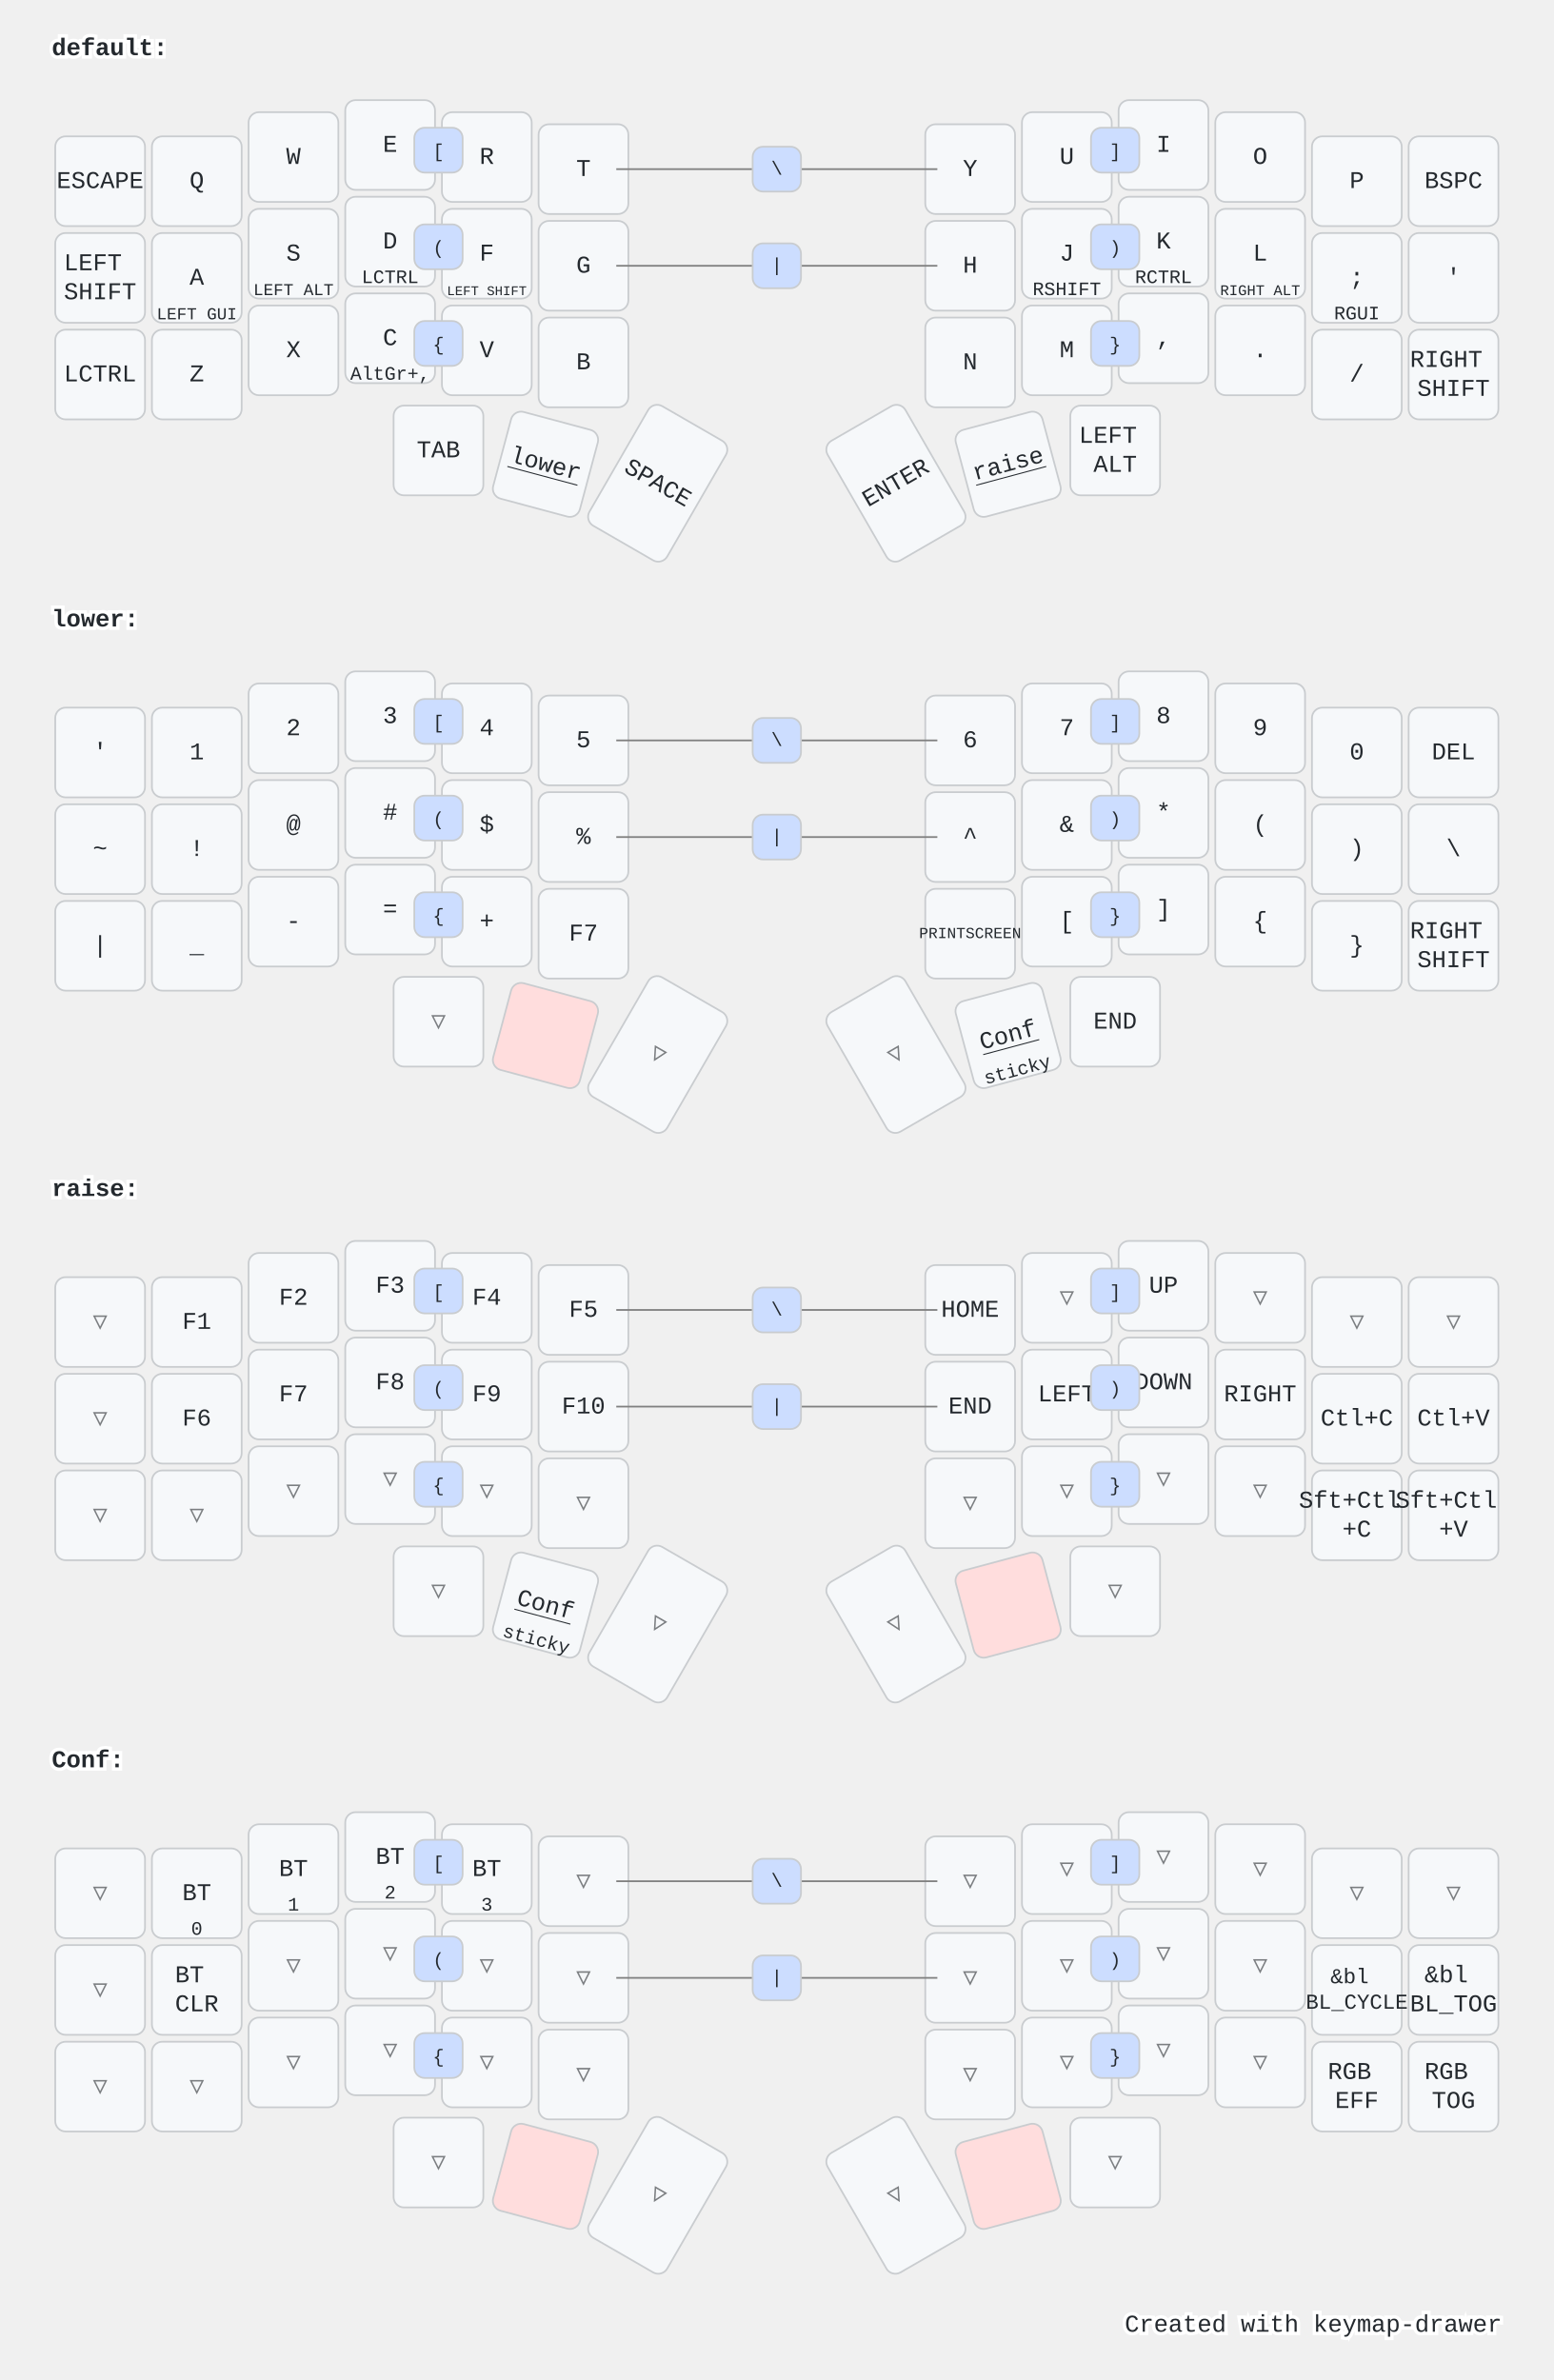
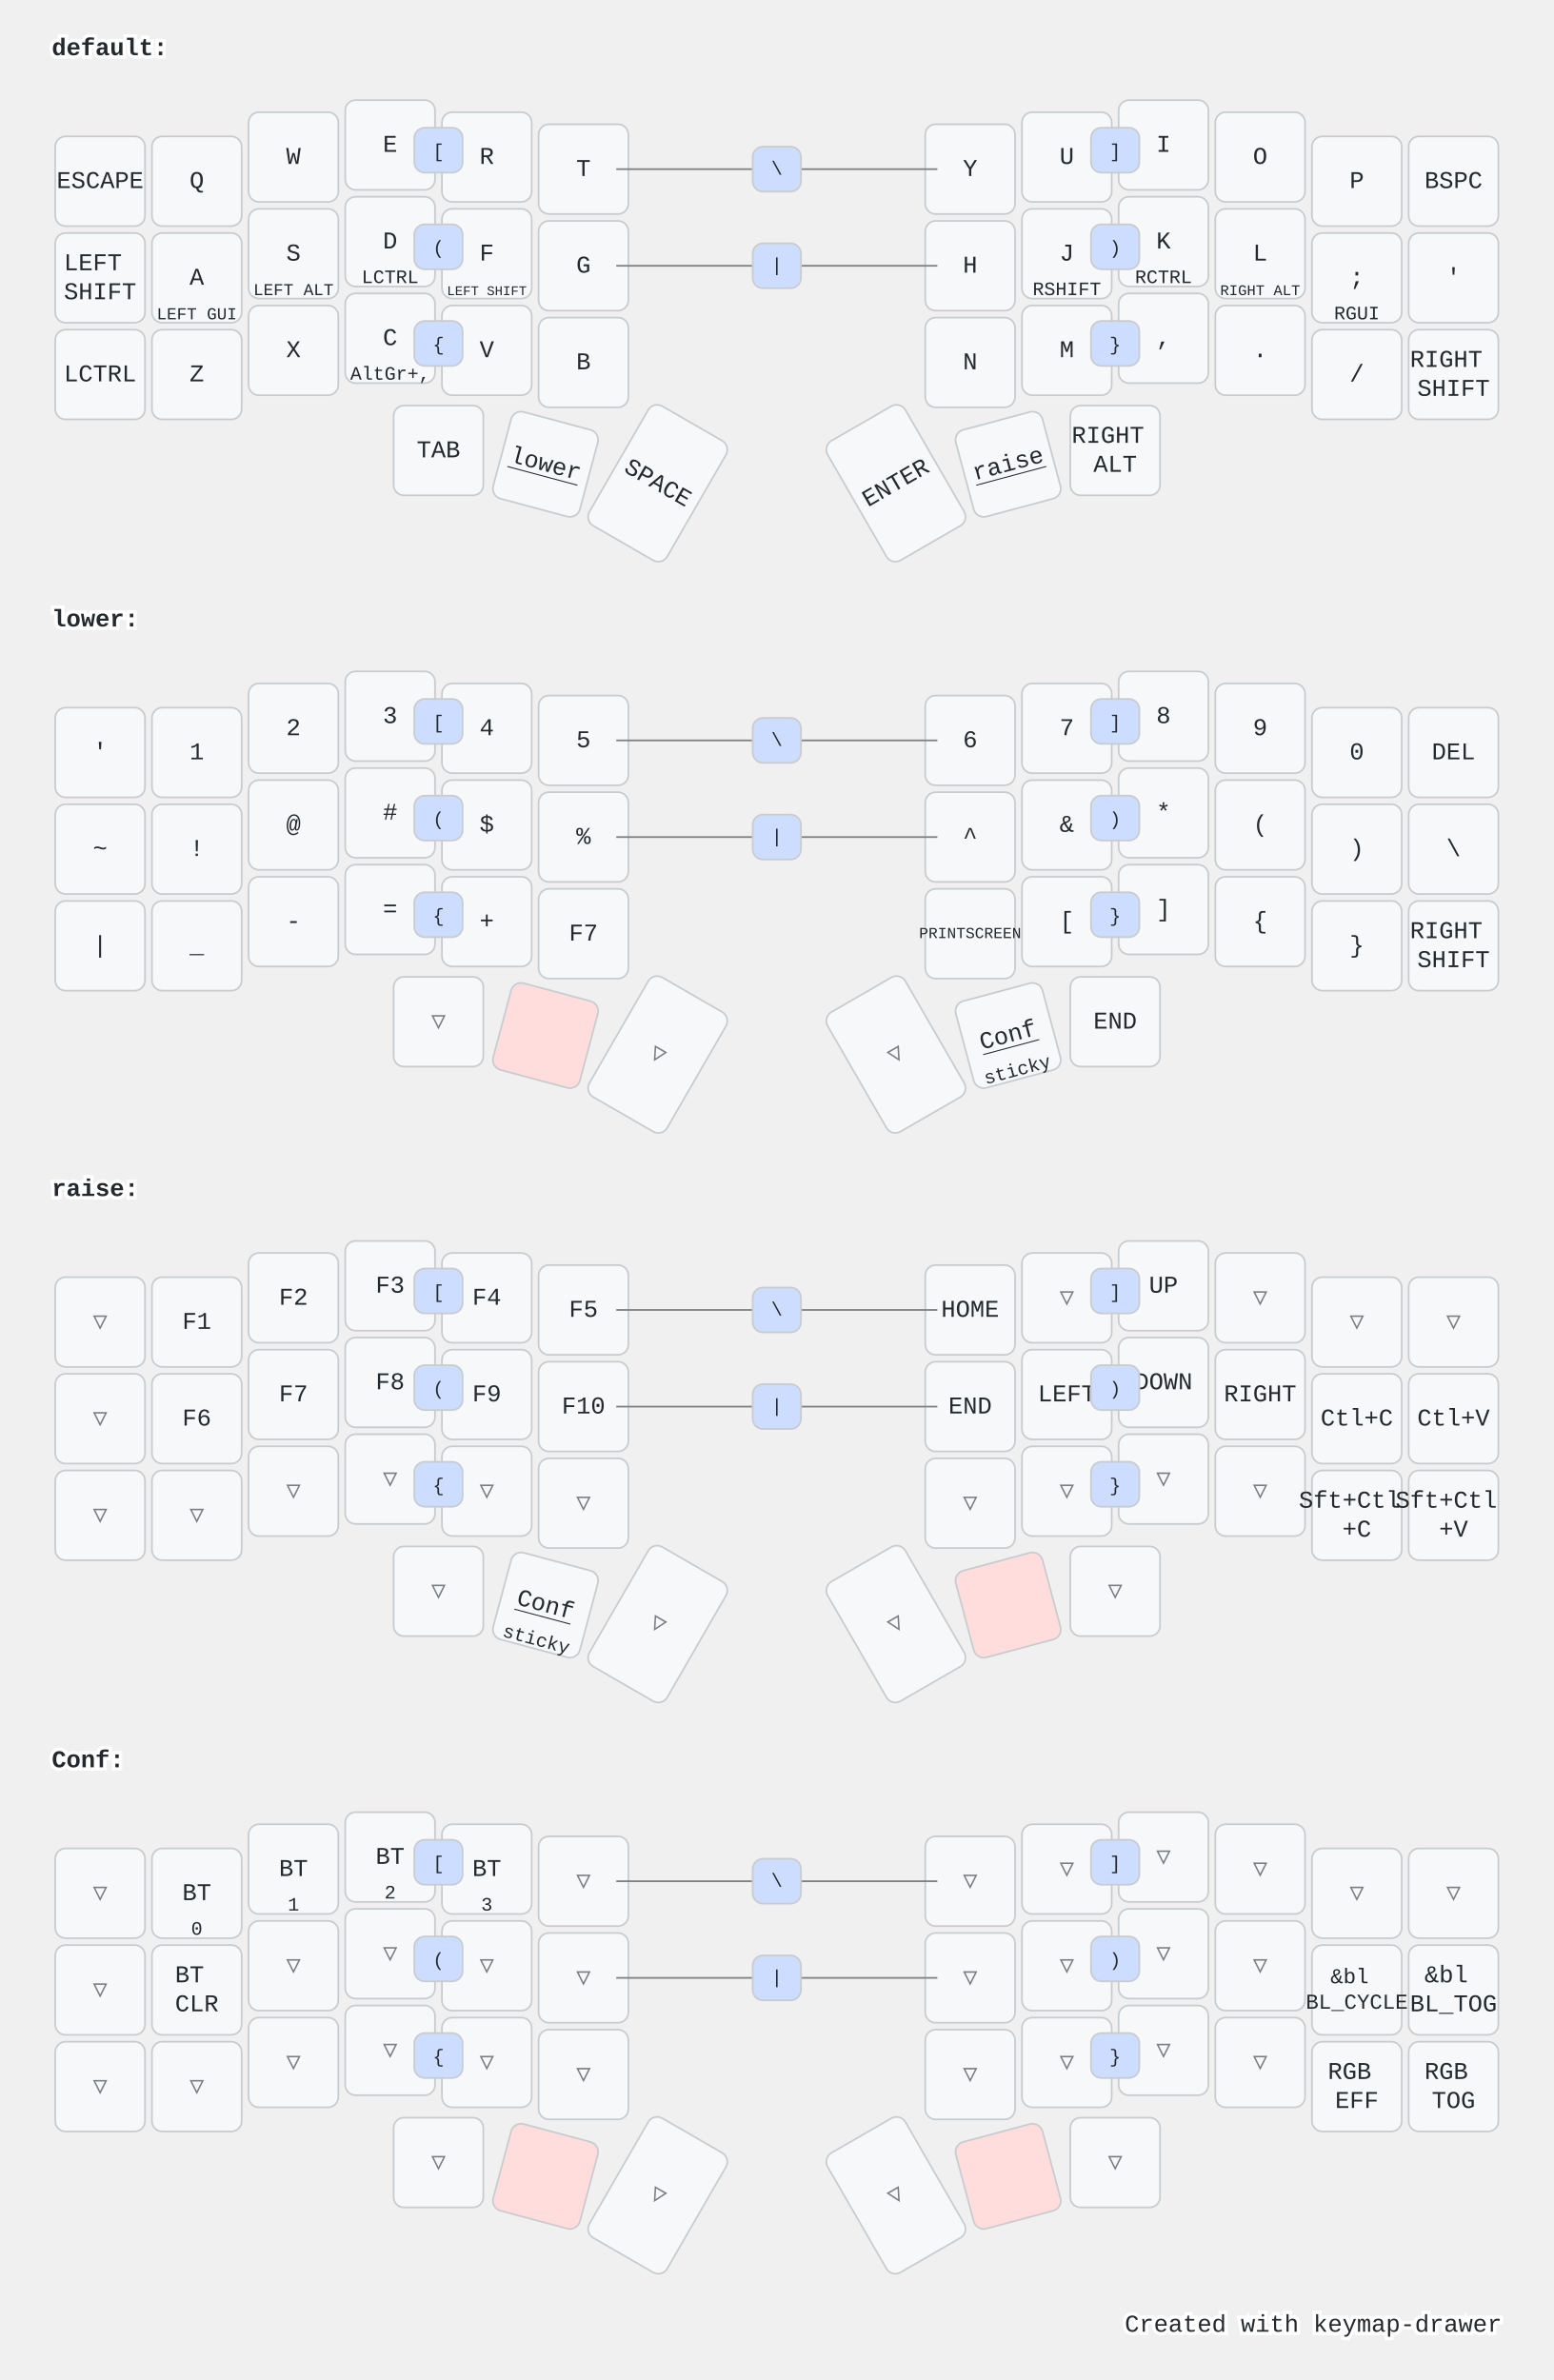
<svg xmlns="http://www.w3.org/2000/svg" width="900" height="1379" viewBox="0 0 900 1379" class="keymap">
  <style>/* inherit to force styles through use tags */
svg path {
    fill: inherit;
}

/* font and background color specifications */
svg.keymap {
    font-family: SFMono-Regular,Consolas,Liberation Mono,Menlo,monospace;
    font-size: 14px;
    font-kerning: normal;
    text-rendering: optimizeLegibility;
    fill: #24292e;
}

/* default key styling */
rect.key {
    fill: #f6f8fa;
}

rect.key, rect.combo {
    stroke: #c9cccf;
    stroke-width: 1;
}

/* default key side styling, only used is draw_key_sides is set */
rect.side {
    filter: brightness(90%);
}

/* color accent for combo boxes */
rect.combo, rect.combo-separate {
    fill: #cdf;
}

/* color accent for held keys */
rect.held, rect.combo.held {
    fill: #fdd;
}

/* color accent for ghost (optional) keys */
rect.ghost, rect.combo.ghost {
    stroke-dasharray: 4, 4;
    stroke-width: 2;
}

text {
    text-anchor: middle;
    dominant-baseline: middle;
}

/* styling for layer labels */
text.label {
    font-weight: bold;
    text-anchor: start;
    stroke: white;
    stroke-width: 4;
    paint-order: stroke;
}

/* styling for optional footer */
text.footer {
    text-anchor: end;
    dominant-baseline: auto;
    stroke: white;
    stroke-width: 4;
    paint-order: stroke;
}

/* styling for combo tap, and key non-tap label text */
text.combo, text.hold, text.shifted, text.left, text.right {
    font-size: 11px;
}

text.hold {
    text-anchor: middle;
    dominant-baseline: auto;
}

text.shifted {
    text-anchor: middle;
    dominant-baseline: hanging;
}

text.left {
    text-anchor: start;
}

text.right {
    text-anchor: end;
}

text.layer-activator {
    text-decoration: underline;
}

/* styling for hold/shifted label text in combo box */
text.combo.hold, text.combo.shifted, text.combo.left, text.combo.right {
    font-size: 8px;
}

/* lighter symbol for transparent keys */
text.trans {
    fill: #7b7e81;
}

/* styling for combo dendrons */
path.combo {
    stroke-width: 1;
    stroke: gray;
    fill: none;
}

/* Start Tabler Icons Cleanup */
/* cannot use height/width with glyphs */
.icon-tabler &gt; path {
    fill: inherit;
    stroke: inherit;
    stroke-width: 2;
}
/* hide tabler's default box */
.icon-tabler &gt; path[stroke="none"][fill="none"] {
    visibility: hidden;
}
/* End Tabler Icons Cleanup */

@media (prefers-color-scheme: dark) {
svg.keymap { fill: #d1d6db; }
rect.key { fill: #3f4750; }
rect.key, rect.combo { stroke: #60666c; }
rect.combo, rect.combo-separate { fill: #1f3d7a; }
rect.held, rect.combo.held { fill: #854747; }
text.label, text.footer { stroke: black; }
text.trans { fill: #7e8184; }
path.combo { stroke: #7f7f7f; }

}</style>
  <g transform="translate(30, 0)" class="layer-default">
    <text x="0" y="28" class="label" id="default">default:</text>
    <g transform="translate(0, 56)">
      <g transform="translate(28, 49)" class="key keypos-0">
        <rect rx="6" ry="6" x="-26" y="-26" width="52" height="52" class="key" />
        <text x="0" y="0" class="key tap">ESCAPE</text>
      </g>
      <g transform="translate(84, 49)" class="key keypos-1">
        <rect rx="6" ry="6" x="-26" y="-26" width="52" height="52" class="key" />
        <text x="0" y="0" class="key tap">Q</text>
      </g>
      <g transform="translate(140, 35)" class="key keypos-2">
        <rect rx="6" ry="6" x="-26" y="-26" width="52" height="52" class="key" />
        <text x="0" y="0" class="key tap">W</text>
      </g>
      <g transform="translate(196, 28)" class="key keypos-3">
        <rect rx="6" ry="6" x="-26" y="-26" width="52" height="52" class="key" />
        <text x="0" y="0" class="key tap">E</text>
      </g>
      <g transform="translate(252, 35)" class="key keypos-4">
        <rect rx="6" ry="6" x="-26" y="-26" width="52" height="52" class="key" />
        <text x="0" y="0" class="key tap">R</text>
      </g>
      <g transform="translate(308, 42)" class="key keypos-5">
        <rect rx="6" ry="6" x="-26" y="-26" width="52" height="52" class="key" />
        <text x="0" y="0" class="key tap">T</text>
      </g>
      <g transform="translate(532, 42)" class="key keypos-6">
        <rect rx="6" ry="6" x="-26" y="-26" width="52" height="52" class="key" />
        <text x="0" y="0" class="key tap">Y</text>
      </g>
      <g transform="translate(588, 35)" class="key keypos-7">
        <rect rx="6" ry="6" x="-26" y="-26" width="52" height="52" class="key" />
        <text x="0" y="0" class="key tap">U</text>
      </g>
      <g transform="translate(644, 28)" class="key keypos-8">
        <rect rx="6" ry="6" x="-26" y="-26" width="52" height="52" class="key" />
        <text x="0" y="0" class="key tap">I</text>
      </g>
      <g transform="translate(700, 35)" class="key keypos-9">
        <rect rx="6" ry="6" x="-26" y="-26" width="52" height="52" class="key" />
        <text x="0" y="0" class="key tap">O</text>
      </g>
      <g transform="translate(756, 49)" class="key keypos-10">
        <rect rx="6" ry="6" x="-26" y="-26" width="52" height="52" class="key" />
        <text x="0" y="0" class="key tap">P</text>
      </g>
      <g transform="translate(812, 49)" class="key keypos-11">
        <rect rx="6" ry="6" x="-26" y="-26" width="52" height="52" class="key" />
        <text x="0" y="0" class="key tap">BSPC</text>
      </g>
      <g transform="translate(28, 105)" class="key keypos-12">
        <rect rx="6" ry="6" x="-26" y="-26" width="52" height="52" class="key" />
        <text x="0" y="0" class="key tap">
          <tspan x="0" dy="-0.6em">LEFT</tspan>
          <tspan x="0" dy="1.2em">SHIFT</tspan>
        </text>
      </g>
      <g transform="translate(84, 105)" class="key keypos-13">
        <rect rx="6" ry="6" x="-26" y="-26" width="52" height="52" class="key" />
        <text x="0" y="0" class="key tap">A</text>
        <text x="0" y="24" class="key hold">
          <tspan style="font-size: 88%">LEFT GUI</tspan>
        </text>
      </g>
      <g transform="translate(140, 91)" class="key keypos-14">
        <rect rx="6" ry="6" x="-26" y="-26" width="52" height="52" class="key" />
        <text x="0" y="0" class="key tap">S</text>
        <text x="0" y="24" class="key hold">
          <tspan style="font-size: 88%">LEFT ALT</tspan>
        </text>
      </g>
      <g transform="translate(196, 84)" class="key keypos-15">
        <rect rx="6" ry="6" x="-26" y="-26" width="52" height="52" class="key" />
        <text x="0" y="0" class="key tap">D</text>
        <text x="0" y="24" class="key hold">LCTRL</text>
      </g>
      <g transform="translate(252, 91)" class="key keypos-16">
        <rect rx="6" ry="6" x="-26" y="-26" width="52" height="52" class="key" />
        <text x="0" y="0" class="key tap">F</text>
        <text x="0" y="24" class="key hold">
          <tspan style="font-size: 70%">LEFT SHIFT</tspan>
        </text>
      </g>
      <g transform="translate(308, 98)" class="key keypos-17">
        <rect rx="6" ry="6" x="-26" y="-26" width="52" height="52" class="key" />
        <text x="0" y="0" class="key tap">G</text>
      </g>
      <g transform="translate(532, 98)" class="key keypos-18">
        <rect rx="6" ry="6" x="-26" y="-26" width="52" height="52" class="key" />
        <text x="0" y="0" class="key tap">H</text>
      </g>
      <g transform="translate(588, 91)" class="key keypos-19">
        <rect rx="6" ry="6" x="-26" y="-26" width="52" height="52" class="key" />
        <text x="0" y="0" class="key tap">J</text>
        <text x="0" y="24" class="key hold">RSHIFT</text>
      </g>
      <g transform="translate(644, 84)" class="key keypos-20">
        <rect rx="6" ry="6" x="-26" y="-26" width="52" height="52" class="key" />
        <text x="0" y="0" class="key tap">K</text>
        <text x="0" y="24" class="key hold">RCTRL</text>
      </g>
      <g transform="translate(700, 91)" class="key keypos-21">
        <rect rx="6" ry="6" x="-26" y="-26" width="52" height="52" class="key" />
        <text x="0" y="0" class="key tap">L</text>
        <text x="0" y="24" class="key hold">
          <tspan style="font-size: 78%">RIGHT ALT</tspan>
        </text>
      </g>
      <g transform="translate(756, 105)" class="key keypos-22">
        <rect rx="6" ry="6" x="-26" y="-26" width="52" height="52" class="key" />
        <text x="0" y="0" class="key tap">;</text>
        <text x="0" y="24" class="key hold">RGUI</text>
      </g>
      <g transform="translate(812, 105)" class="key keypos-23">
        <rect rx="6" ry="6" x="-26" y="-26" width="52" height="52" class="key" />
        <text x="0" y="0" class="key tap">'</text>
      </g>
      <g transform="translate(28, 161)" class="key keypos-24">
        <rect rx="6" ry="6" x="-26" y="-26" width="52" height="52" class="key" />
        <text x="0" y="0" class="key tap">LCTRL</text>
      </g>
      <g transform="translate(84, 161)" class="key keypos-25">
        <rect rx="6" ry="6" x="-26" y="-26" width="52" height="52" class="key" />
        <text x="0" y="0" class="key tap">Z</text>
      </g>
      <g transform="translate(140, 147)" class="key keypos-26">
        <rect rx="6" ry="6" x="-26" y="-26" width="52" height="52" class="key" />
        <text x="0" y="0" class="key tap">X</text>
      </g>
      <g transform="translate(196, 140)" class="key keypos-27">
        <rect rx="6" ry="6" x="-26" y="-26" width="52" height="52" class="key" />
        <text x="0" y="0" class="key tap">C</text>
        <text x="0" y="24" class="key hold">AltGr+,</text>
      </g>
      <g transform="translate(252, 147)" class="key keypos-28">
        <rect rx="6" ry="6" x="-26" y="-26" width="52" height="52" class="key" />
        <text x="0" y="0" class="key tap">V</text>
      </g>
      <g transform="translate(308, 154)" class="key keypos-29">
        <rect rx="6" ry="6" x="-26" y="-26" width="52" height="52" class="key" />
        <text x="0" y="0" class="key tap">B</text>
      </g>
      <g transform="translate(532, 154)" class="key keypos-30">
        <rect rx="6" ry="6" x="-26" y="-26" width="52" height="52" class="key" />
        <text x="0" y="0" class="key tap">N</text>
      </g>
      <g transform="translate(588, 147)" class="key keypos-31">
        <rect rx="6" ry="6" x="-26" y="-26" width="52" height="52" class="key" />
        <text x="0" y="0" class="key tap">M</text>
      </g>
      <g transform="translate(644, 140)" class="key keypos-32">
        <rect rx="6" ry="6" x="-26" y="-26" width="52" height="52" class="key" />
        <text x="0" y="0" class="key tap">,</text>
      </g>
      <g transform="translate(700, 147)" class="key keypos-33">
        <rect rx="6" ry="6" x="-26" y="-26" width="52" height="52" class="key" />
        <text x="0" y="0" class="key tap">.</text>
      </g>
      <g transform="translate(756, 161)" class="key keypos-34">
        <rect rx="6" ry="6" x="-26" y="-26" width="52" height="52" class="key" />
        <text x="0" y="0" class="key tap">/</text>
      </g>
      <g transform="translate(812, 161)" class="key keypos-35">
        <rect rx="6" ry="6" x="-26" y="-26" width="52" height="52" class="key" />
        <text x="0" y="0" class="key tap">
          <tspan x="0" dy="-0.6em">RIGHT</tspan>
          <tspan x="0" dy="1.2em">SHIFT</tspan>
        </text>
      </g>
      <g transform="translate(224, 205)" class="key keypos-36">
        <rect rx="6" ry="6" x="-26" y="-26" width="52" height="52" class="key" />
        <text x="0" y="0" class="key tap">TAB</text>
      </g>
      <g transform="translate(286, 213) rotate(15.0)" class="key keypos-37">
        <rect rx="6" ry="6" x="-26" y="-26" width="52" height="52" class="key" />
        <a href="#lower">
          <text x="0" y="0" class="key tap layer-activator">lower</text>
        </a>
      </g>
      <g transform="translate(351, 224) rotate(30.0)" class="key keypos-38">
        <rect rx="6" ry="6" x="-26" y="-40" width="52" height="80" class="key" />
        <text x="0" y="0" class="key tap">SPACE</text>
      </g>
      <g transform="translate(489, 224) rotate(-30.0)" class="key keypos-39">
        <rect rx="6" ry="6" x="-26" y="-40" width="52" height="80" class="key" />
        <text x="0" y="0" class="key tap">ENTER</text>
      </g>
      <g transform="translate(554, 213) rotate(-15.0)" class="key keypos-40">
        <rect rx="6" ry="6" x="-26" y="-26" width="52" height="52" class="key" />
        <a href="#raise">
          <text x="0" y="0" class="key tap layer-activator">raise</text>
        </a>
      </g>
      <g transform="translate(616, 205)" class="key keypos-41">
        <rect rx="6" ry="6" x="-26" y="-26" width="52" height="52" class="key" />
        <text x="0" y="0" class="key tap">
-           <tspan x="0" dy="-0.6em">LEFT</tspan>
+           <tspan x="0" dy="-0.6em">RIGHT</tspan>
          <tspan x="0" dy="1.2em">ALT</tspan>
        </text>
      </g>
      <g class="combo combopos-0">
        <rect rx="6" ry="6" x="210" y="18" width="28" height="26" class="combo" />
        <text x="224" y="32" class="combo tap">[</text>
      </g>
      <g class="combo combopos-1">
        <rect rx="6" ry="6" x="602" y="18" width="28" height="26" class="combo" />
        <text x="616" y="32" class="combo tap">]</text>
      </g>
      <g class="combo combopos-2">
        <rect rx="6" ry="6" x="210" y="74" width="28" height="26" class="combo" />
        <text x="224" y="88" class="combo tap">(</text>
      </g>
      <g class="combo combopos-3">
        <rect rx="6" ry="6" x="602" y="74" width="28" height="26" class="combo" />
        <text x="616" y="88" class="combo tap">)</text>
      </g>
      <g class="combo combopos-4">
        <rect rx="6" ry="6" x="210" y="130" width="28" height="26" class="combo" />
        <text x="224" y="144" class="combo tap">{</text>
      </g>
      <g class="combo combopos-5">
        <rect rx="6" ry="6" x="602" y="130" width="28" height="26" class="combo" />
        <text x="616" y="144" class="combo tap">}</text>
      </g>
      <g class="combo combopos-6">
        <path d="M420,42 l-93,0" class="combo" />
        <path d="M420,42 l93,0" class="combo" />
        <rect rx="6" ry="6" x="406" y="29" width="28" height="26" class="combo" />
        <text x="420" y="42" class="combo tap">\</text>
      </g>
      <g class="combo combopos-7">
        <path d="M420,98 l-93,0" class="combo" />
        <path d="M420,98 l93,0" class="combo" />
        <rect rx="6" ry="6" x="406" y="85" width="28" height="26" class="combo" />
        <text x="420" y="98" class="combo tap">|</text>
      </g>
    </g>
  </g>
  <g transform="translate(30, 331)" class="layer-lower">
    <text x="0" y="28" class="label" id="lower">lower:</text>
    <g transform="translate(0, 56)">
      <g transform="translate(28, 49)" class="key keypos-0">
        <rect rx="6" ry="6" x="-26" y="-26" width="52" height="52" class="key" />
        <text x="0" y="0" class="key tap">'</text>
      </g>
      <g transform="translate(84, 49)" class="key keypos-1">
        <rect rx="6" ry="6" x="-26" y="-26" width="52" height="52" class="key" />
        <text x="0" y="0" class="key tap">1</text>
      </g>
      <g transform="translate(140, 35)" class="key keypos-2">
        <rect rx="6" ry="6" x="-26" y="-26" width="52" height="52" class="key" />
        <text x="0" y="0" class="key tap">2</text>
      </g>
      <g transform="translate(196, 28)" class="key keypos-3">
        <rect rx="6" ry="6" x="-26" y="-26" width="52" height="52" class="key" />
        <text x="0" y="0" class="key tap">3</text>
      </g>
      <g transform="translate(252, 35)" class="key keypos-4">
        <rect rx="6" ry="6" x="-26" y="-26" width="52" height="52" class="key" />
        <text x="0" y="0" class="key tap">4</text>
      </g>
      <g transform="translate(308, 42)" class="key keypos-5">
        <rect rx="6" ry="6" x="-26" y="-26" width="52" height="52" class="key" />
        <text x="0" y="0" class="key tap">5</text>
      </g>
      <g transform="translate(532, 42)" class="key keypos-6">
        <rect rx="6" ry="6" x="-26" y="-26" width="52" height="52" class="key" />
        <text x="0" y="0" class="key tap">6</text>
      </g>
      <g transform="translate(588, 35)" class="key keypos-7">
        <rect rx="6" ry="6" x="-26" y="-26" width="52" height="52" class="key" />
        <text x="0" y="0" class="key tap">7</text>
      </g>
      <g transform="translate(644, 28)" class="key keypos-8">
        <rect rx="6" ry="6" x="-26" y="-26" width="52" height="52" class="key" />
        <text x="0" y="0" class="key tap">8</text>
      </g>
      <g transform="translate(700, 35)" class="key keypos-9">
        <rect rx="6" ry="6" x="-26" y="-26" width="52" height="52" class="key" />
        <text x="0" y="0" class="key tap">9</text>
      </g>
      <g transform="translate(756, 49)" class="key keypos-10">
        <rect rx="6" ry="6" x="-26" y="-26" width="52" height="52" class="key" />
        <text x="0" y="0" class="key tap">0</text>
      </g>
      <g transform="translate(812, 49)" class="key keypos-11">
        <rect rx="6" ry="6" x="-26" y="-26" width="52" height="52" class="key" />
        <text x="0" y="0" class="key tap">DEL</text>
      </g>
      <g transform="translate(28, 105)" class="key keypos-12">
        <rect rx="6" ry="6" x="-26" y="-26" width="52" height="52" class="key" />
        <text x="0" y="0" class="key tap">~</text>
      </g>
      <g transform="translate(84, 105)" class="key keypos-13">
        <rect rx="6" ry="6" x="-26" y="-26" width="52" height="52" class="key" />
        <text x="0" y="0" class="key tap">!</text>
      </g>
      <g transform="translate(140, 91)" class="key keypos-14">
        <rect rx="6" ry="6" x="-26" y="-26" width="52" height="52" class="key" />
        <text x="0" y="0" class="key tap">@</text>
      </g>
      <g transform="translate(196, 84)" class="key keypos-15">
        <rect rx="6" ry="6" x="-26" y="-26" width="52" height="52" class="key" />
        <text x="0" y="0" class="key tap">#</text>
      </g>
      <g transform="translate(252, 91)" class="key keypos-16">
        <rect rx="6" ry="6" x="-26" y="-26" width="52" height="52" class="key" />
        <text x="0" y="0" class="key tap">$</text>
      </g>
      <g transform="translate(308, 98)" class="key keypos-17">
        <rect rx="6" ry="6" x="-26" y="-26" width="52" height="52" class="key" />
        <text x="0" y="0" class="key tap">%</text>
      </g>
      <g transform="translate(532, 98)" class="key keypos-18">
        <rect rx="6" ry="6" x="-26" y="-26" width="52" height="52" class="key" />
        <text x="0" y="0" class="key tap">^</text>
      </g>
      <g transform="translate(588, 91)" class="key keypos-19">
        <rect rx="6" ry="6" x="-26" y="-26" width="52" height="52" class="key" />
        <text x="0" y="0" class="key tap">&amp;</text>
      </g>
      <g transform="translate(644, 84)" class="key keypos-20">
        <rect rx="6" ry="6" x="-26" y="-26" width="52" height="52" class="key" />
        <text x="0" y="0" class="key tap">*</text>
      </g>
      <g transform="translate(700, 91)" class="key keypos-21">
        <rect rx="6" ry="6" x="-26" y="-26" width="52" height="52" class="key" />
        <text x="0" y="0" class="key tap">(</text>
      </g>
      <g transform="translate(756, 105)" class="key keypos-22">
        <rect rx="6" ry="6" x="-26" y="-26" width="52" height="52" class="key" />
        <text x="0" y="0" class="key tap">)</text>
      </g>
      <g transform="translate(812, 105)" class="key keypos-23">
        <rect rx="6" ry="6" x="-26" y="-26" width="52" height="52" class="key" />
        <text x="0" y="0" class="key tap">\</text>
      </g>
      <g transform="translate(28, 161)" class="key keypos-24">
        <rect rx="6" ry="6" x="-26" y="-26" width="52" height="52" class="key" />
        <text x="0" y="0" class="key tap">|</text>
      </g>
      <g transform="translate(84, 161)" class="key keypos-25">
        <rect rx="6" ry="6" x="-26" y="-26" width="52" height="52" class="key" />
        <text x="0" y="0" class="key tap">_</text>
      </g>
      <g transform="translate(140, 147)" class="key keypos-26">
        <rect rx="6" ry="6" x="-26" y="-26" width="52" height="52" class="key" />
        <text x="0" y="0" class="key tap">-</text>
      </g>
      <g transform="translate(196, 140)" class="key keypos-27">
        <rect rx="6" ry="6" x="-26" y="-26" width="52" height="52" class="key" />
        <text x="0" y="0" class="key tap">=</text>
      </g>
      <g transform="translate(252, 147)" class="key keypos-28">
        <rect rx="6" ry="6" x="-26" y="-26" width="52" height="52" class="key" />
        <text x="0" y="0" class="key tap">+</text>
      </g>
      <g transform="translate(308, 154)" class="key keypos-29">
        <rect rx="6" ry="6" x="-26" y="-26" width="52" height="52" class="key" />
        <text x="0" y="0" class="key tap">F7</text>
      </g>
      <g transform="translate(532, 154)" class="key keypos-30">
        <rect rx="6" ry="6" x="-26" y="-26" width="52" height="52" class="key" />
        <text x="0" y="0" class="key tap">
          <tspan style="font-size: 64%">PRINTSCREEN</tspan>
        </text>
      </g>
      <g transform="translate(588, 147)" class="key keypos-31">
        <rect rx="6" ry="6" x="-26" y="-26" width="52" height="52" class="key" />
        <text x="0" y="0" class="key tap">[</text>
      </g>
      <g transform="translate(644, 140)" class="key keypos-32">
        <rect rx="6" ry="6" x="-26" y="-26" width="52" height="52" class="key" />
        <text x="0" y="0" class="key tap">]</text>
      </g>
      <g transform="translate(700, 147)" class="key keypos-33">
        <rect rx="6" ry="6" x="-26" y="-26" width="52" height="52" class="key" />
        <text x="0" y="0" class="key tap">{</text>
      </g>
      <g transform="translate(756, 161)" class="key keypos-34">
        <rect rx="6" ry="6" x="-26" y="-26" width="52" height="52" class="key" />
        <text x="0" y="0" class="key tap">}</text>
      </g>
      <g transform="translate(812, 161)" class="key keypos-35">
        <rect rx="6" ry="6" x="-26" y="-26" width="52" height="52" class="key" />
        <text x="0" y="0" class="key tap">
          <tspan x="0" dy="-0.6em">RIGHT</tspan>
          <tspan x="0" dy="1.2em">SHIFT</tspan>
        </text>
      </g>
      <g transform="translate(224, 205)" class="key trans keypos-36">
        <rect rx="6" ry="6" x="-26" y="-26" width="52" height="52" class="key trans" />
        <text x="0" y="0" class="key trans tap">▽</text>
      </g>
      <g transform="translate(286, 213) rotate(15.0)" class="key held keypos-37">
        <rect rx="6" ry="6" x="-26" y="-26" width="52" height="52" class="key held" />
      </g>
      <g transform="translate(351, 224) rotate(30.0)" class="key trans keypos-38">
        <rect rx="6" ry="6" x="-26" y="-40" width="52" height="80" class="key trans" />
        <text x="0" y="0" class="key trans tap">▽</text>
      </g>
      <g transform="translate(489, 224) rotate(-30.0)" class="key trans keypos-39">
        <rect rx="6" ry="6" x="-26" y="-40" width="52" height="80" class="key trans" />
        <text x="0" y="0" class="key trans tap">▽</text>
      </g>
      <g transform="translate(554, 213) rotate(-15.0)" class="key keypos-40">
        <rect rx="6" ry="6" x="-26" y="-26" width="52" height="52" class="key" />
        <a href="#Conf">
          <text x="0" y="0" class="key tap layer-activator">Conf</text>
        </a>
        <text x="0" y="24" class="key hold">sticky</text>
      </g>
      <g transform="translate(616, 205)" class="key keypos-41">
        <rect rx="6" ry="6" x="-26" y="-26" width="52" height="52" class="key" />
        <text x="0" y="0" class="key tap">END</text>
      </g>
      <g class="combo combopos-0">
        <rect rx="6" ry="6" x="210" y="18" width="28" height="26" class="combo" />
        <text x="224" y="32" class="combo tap">[</text>
      </g>
      <g class="combo combopos-1">
        <rect rx="6" ry="6" x="602" y="18" width="28" height="26" class="combo" />
        <text x="616" y="32" class="combo tap">]</text>
      </g>
      <g class="combo combopos-2">
        <rect rx="6" ry="6" x="210" y="74" width="28" height="26" class="combo" />
        <text x="224" y="88" class="combo tap">(</text>
      </g>
      <g class="combo combopos-3">
        <rect rx="6" ry="6" x="602" y="74" width="28" height="26" class="combo" />
        <text x="616" y="88" class="combo tap">)</text>
      </g>
      <g class="combo combopos-4">
        <rect rx="6" ry="6" x="210" y="130" width="28" height="26" class="combo" />
        <text x="224" y="144" class="combo tap">{</text>
      </g>
      <g class="combo combopos-5">
        <rect rx="6" ry="6" x="602" y="130" width="28" height="26" class="combo" />
        <text x="616" y="144" class="combo tap">}</text>
      </g>
      <g class="combo combopos-6">
        <path d="M420,42 l-93,0" class="combo" />
        <path d="M420,42 l93,0" class="combo" />
        <rect rx="6" ry="6" x="406" y="29" width="28" height="26" class="combo" />
        <text x="420" y="42" class="combo tap">\</text>
      </g>
      <g class="combo combopos-7">
        <path d="M420,98 l-93,0" class="combo" />
        <path d="M420,98 l93,0" class="combo" />
        <rect rx="6" ry="6" x="406" y="85" width="28" height="26" class="combo" />
        <text x="420" y="98" class="combo tap">|</text>
      </g>
    </g>
  </g>
  <g transform="translate(30, 661)" class="layer-raise">
    <text x="0" y="28" class="label" id="raise">raise:</text>
    <g transform="translate(0, 56)">
      <g transform="translate(28, 49)" class="key trans keypos-0">
        <rect rx="6" ry="6" x="-26" y="-26" width="52" height="52" class="key trans" />
        <text x="0" y="0" class="key trans tap">▽</text>
      </g>
      <g transform="translate(84, 49)" class="key keypos-1">
        <rect rx="6" ry="6" x="-26" y="-26" width="52" height="52" class="key" />
        <text x="0" y="0" class="key tap">F1</text>
      </g>
      <g transform="translate(140, 35)" class="key keypos-2">
        <rect rx="6" ry="6" x="-26" y="-26" width="52" height="52" class="key" />
        <text x="0" y="0" class="key tap">F2</text>
      </g>
      <g transform="translate(196, 28)" class="key keypos-3">
        <rect rx="6" ry="6" x="-26" y="-26" width="52" height="52" class="key" />
        <text x="0" y="0" class="key tap">F3</text>
      </g>
      <g transform="translate(252, 35)" class="key keypos-4">
        <rect rx="6" ry="6" x="-26" y="-26" width="52" height="52" class="key" />
        <text x="0" y="0" class="key tap">F4</text>
      </g>
      <g transform="translate(308, 42)" class="key keypos-5">
        <rect rx="6" ry="6" x="-26" y="-26" width="52" height="52" class="key" />
        <text x="0" y="0" class="key tap">F5</text>
      </g>
      <g transform="translate(532, 42)" class="key keypos-6">
        <rect rx="6" ry="6" x="-26" y="-26" width="52" height="52" class="key" />
        <text x="0" y="0" class="key tap">HOME</text>
      </g>
      <g transform="translate(588, 35)" class="key trans keypos-7">
        <rect rx="6" ry="6" x="-26" y="-26" width="52" height="52" class="key trans" />
        <text x="0" y="0" class="key trans tap">▽</text>
      </g>
      <g transform="translate(644, 28)" class="key keypos-8">
        <rect rx="6" ry="6" x="-26" y="-26" width="52" height="52" class="key" />
        <text x="0" y="0" class="key tap">UP</text>
      </g>
      <g transform="translate(700, 35)" class="key trans keypos-9">
        <rect rx="6" ry="6" x="-26" y="-26" width="52" height="52" class="key trans" />
        <text x="0" y="0" class="key trans tap">▽</text>
      </g>
      <g transform="translate(756, 49)" class="key trans keypos-10">
        <rect rx="6" ry="6" x="-26" y="-26" width="52" height="52" class="key trans" />
        <text x="0" y="0" class="key trans tap">▽</text>
      </g>
      <g transform="translate(812, 49)" class="key trans keypos-11">
        <rect rx="6" ry="6" x="-26" y="-26" width="52" height="52" class="key trans" />
        <text x="0" y="0" class="key trans tap">▽</text>
      </g>
      <g transform="translate(28, 105)" class="key trans keypos-12">
        <rect rx="6" ry="6" x="-26" y="-26" width="52" height="52" class="key trans" />
        <text x="0" y="0" class="key trans tap">▽</text>
      </g>
      <g transform="translate(84, 105)" class="key keypos-13">
        <rect rx="6" ry="6" x="-26" y="-26" width="52" height="52" class="key" />
        <text x="0" y="0" class="key tap">F6</text>
      </g>
      <g transform="translate(140, 91)" class="key keypos-14">
        <rect rx="6" ry="6" x="-26" y="-26" width="52" height="52" class="key" />
        <text x="0" y="0" class="key tap">F7</text>
      </g>
      <g transform="translate(196, 84)" class="key keypos-15">
        <rect rx="6" ry="6" x="-26" y="-26" width="52" height="52" class="key" />
        <text x="0" y="0" class="key tap">F8</text>
      </g>
      <g transform="translate(252, 91)" class="key keypos-16">
        <rect rx="6" ry="6" x="-26" y="-26" width="52" height="52" class="key" />
        <text x="0" y="0" class="key tap">F9</text>
      </g>
      <g transform="translate(308, 98)" class="key keypos-17">
        <rect rx="6" ry="6" x="-26" y="-26" width="52" height="52" class="key" />
        <text x="0" y="0" class="key tap">F10</text>
      </g>
      <g transform="translate(532, 98)" class="key keypos-18">
        <rect rx="6" ry="6" x="-26" y="-26" width="52" height="52" class="key" />
        <text x="0" y="0" class="key tap">END</text>
      </g>
      <g transform="translate(588, 91)" class="key keypos-19">
        <rect rx="6" ry="6" x="-26" y="-26" width="52" height="52" class="key" />
        <text x="0" y="0" class="key tap">LEFT</text>
      </g>
      <g transform="translate(644, 84)" class="key keypos-20">
        <rect rx="6" ry="6" x="-26" y="-26" width="52" height="52" class="key" />
        <text x="0" y="0" class="key tap">DOWN</text>
      </g>
      <g transform="translate(700, 91)" class="key keypos-21">
        <rect rx="6" ry="6" x="-26" y="-26" width="52" height="52" class="key" />
        <text x="0" y="0" class="key tap">RIGHT</text>
      </g>
      <g transform="translate(756, 105)" class="key keypos-22">
        <rect rx="6" ry="6" x="-26" y="-26" width="52" height="52" class="key" />
        <text x="0" y="0" class="key tap">Ctl+C</text>
      </g>
      <g transform="translate(812, 105)" class="key keypos-23">
        <rect rx="6" ry="6" x="-26" y="-26" width="52" height="52" class="key" />
        <text x="0" y="0" class="key tap">Ctl+V</text>
      </g>
      <g transform="translate(28, 161)" class="key trans keypos-24">
        <rect rx="6" ry="6" x="-26" y="-26" width="52" height="52" class="key trans" />
        <text x="0" y="0" class="key trans tap">▽</text>
      </g>
      <g transform="translate(84, 161)" class="key trans keypos-25">
        <rect rx="6" ry="6" x="-26" y="-26" width="52" height="52" class="key trans" />
        <text x="0" y="0" class="key trans tap">▽</text>
      </g>
      <g transform="translate(140, 147)" class="key trans keypos-26">
        <rect rx="6" ry="6" x="-26" y="-26" width="52" height="52" class="key trans" />
        <text x="0" y="0" class="key trans tap">▽</text>
      </g>
      <g transform="translate(196, 140)" class="key trans keypos-27">
        <rect rx="6" ry="6" x="-26" y="-26" width="52" height="52" class="key trans" />
        <text x="0" y="0" class="key trans tap">▽</text>
      </g>
      <g transform="translate(252, 147)" class="key trans keypos-28">
        <rect rx="6" ry="6" x="-26" y="-26" width="52" height="52" class="key trans" />
        <text x="0" y="0" class="key trans tap">▽</text>
      </g>
      <g transform="translate(308, 154)" class="key trans keypos-29">
        <rect rx="6" ry="6" x="-26" y="-26" width="52" height="52" class="key trans" />
        <text x="0" y="0" class="key trans tap">▽</text>
      </g>
      <g transform="translate(532, 154)" class="key trans keypos-30">
        <rect rx="6" ry="6" x="-26" y="-26" width="52" height="52" class="key trans" />
        <text x="0" y="0" class="key trans tap">▽</text>
      </g>
      <g transform="translate(588, 147)" class="key trans keypos-31">
        <rect rx="6" ry="6" x="-26" y="-26" width="52" height="52" class="key trans" />
        <text x="0" y="0" class="key trans tap">▽</text>
      </g>
      <g transform="translate(644, 140)" class="key trans keypos-32">
        <rect rx="6" ry="6" x="-26" y="-26" width="52" height="52" class="key trans" />
        <text x="0" y="0" class="key trans tap">▽</text>
      </g>
      <g transform="translate(700, 147)" class="key trans keypos-33">
        <rect rx="6" ry="6" x="-26" y="-26" width="52" height="52" class="key trans" />
        <text x="0" y="0" class="key trans tap">▽</text>
      </g>
      <g transform="translate(756, 161)" class="key keypos-34">
        <rect rx="6" ry="6" x="-26" y="-26" width="52" height="52" class="key" />
        <text x="0" y="0" class="key tap">
          <tspan x="0" dy="-0.6em">Sft+Ctl</tspan>
          <tspan x="0" dy="1.2em">+C</tspan>
        </text>
      </g>
      <g transform="translate(812, 161)" class="key keypos-35">
        <rect rx="6" ry="6" x="-26" y="-26" width="52" height="52" class="key" />
        <text x="0" y="0" class="key tap">
          <tspan x="0" dy="-0.6em">Sft+Ctl</tspan>
          <tspan x="0" dy="1.2em">+V</tspan>
        </text>
      </g>
      <g transform="translate(224, 205)" class="key trans keypos-36">
        <rect rx="6" ry="6" x="-26" y="-26" width="52" height="52" class="key trans" />
        <text x="0" y="0" class="key trans tap">▽</text>
      </g>
      <g transform="translate(286, 213) rotate(15.0)" class="key keypos-37">
        <rect rx="6" ry="6" x="-26" y="-26" width="52" height="52" class="key" />
        <a href="#Conf">
          <text x="0" y="0" class="key tap layer-activator">Conf</text>
        </a>
        <text x="0" y="24" class="key hold">sticky</text>
      </g>
      <g transform="translate(351, 224) rotate(30.0)" class="key trans keypos-38">
        <rect rx="6" ry="6" x="-26" y="-40" width="52" height="80" class="key trans" />
        <text x="0" y="0" class="key trans tap">▽</text>
      </g>
      <g transform="translate(489, 224) rotate(-30.0)" class="key trans keypos-39">
        <rect rx="6" ry="6" x="-26" y="-40" width="52" height="80" class="key trans" />
        <text x="0" y="0" class="key trans tap">▽</text>
      </g>
      <g transform="translate(554, 213) rotate(-15.0)" class="key held keypos-40">
        <rect rx="6" ry="6" x="-26" y="-26" width="52" height="52" class="key held" />
      </g>
      <g transform="translate(616, 205)" class="key trans keypos-41">
        <rect rx="6" ry="6" x="-26" y="-26" width="52" height="52" class="key trans" />
        <text x="0" y="0" class="key trans tap">▽</text>
      </g>
      <g class="combo combopos-0">
        <rect rx="6" ry="6" x="210" y="18" width="28" height="26" class="combo" />
        <text x="224" y="32" class="combo tap">[</text>
      </g>
      <g class="combo combopos-1">
        <rect rx="6" ry="6" x="602" y="18" width="28" height="26" class="combo" />
        <text x="616" y="32" class="combo tap">]</text>
      </g>
      <g class="combo combopos-2">
        <rect rx="6" ry="6" x="210" y="74" width="28" height="26" class="combo" />
        <text x="224" y="88" class="combo tap">(</text>
      </g>
      <g class="combo combopos-3">
        <rect rx="6" ry="6" x="602" y="74" width="28" height="26" class="combo" />
        <text x="616" y="88" class="combo tap">)</text>
      </g>
      <g class="combo combopos-4">
        <rect rx="6" ry="6" x="210" y="130" width="28" height="26" class="combo" />
        <text x="224" y="144" class="combo tap">{</text>
      </g>
      <g class="combo combopos-5">
        <rect rx="6" ry="6" x="602" y="130" width="28" height="26" class="combo" />
        <text x="616" y="144" class="combo tap">}</text>
      </g>
      <g class="combo combopos-6">
        <path d="M420,42 l-93,0" class="combo" />
        <path d="M420,42 l93,0" class="combo" />
        <rect rx="6" ry="6" x="406" y="29" width="28" height="26" class="combo" />
        <text x="420" y="42" class="combo tap">\</text>
      </g>
      <g class="combo combopos-7">
        <path d="M420,98 l-93,0" class="combo" />
        <path d="M420,98 l93,0" class="combo" />
        <rect rx="6" ry="6" x="406" y="85" width="28" height="26" class="combo" />
        <text x="420" y="98" class="combo tap">|</text>
      </g>
    </g>
  </g>
  <g transform="translate(30, 992)" class="layer-Conf">
    <text x="0" y="28" class="label" id="Conf">Conf:</text>
    <g transform="translate(0, 56)">
      <g transform="translate(28, 49)" class="key trans keypos-0">
        <rect rx="6" ry="6" x="-26" y="-26" width="52" height="52" class="key trans" />
        <text x="0" y="0" class="key trans tap">▽</text>
      </g>
      <g transform="translate(84, 49)" class="key keypos-1">
        <rect rx="6" ry="6" x="-26" y="-26" width="52" height="52" class="key" />
        <text x="0" y="0" class="key tap">BT</text>
        <text x="0" y="24" class="key hold">0</text>
      </g>
      <g transform="translate(140, 35)" class="key keypos-2">
        <rect rx="6" ry="6" x="-26" y="-26" width="52" height="52" class="key" />
        <text x="0" y="0" class="key tap">BT</text>
        <text x="0" y="24" class="key hold">1</text>
      </g>
      <g transform="translate(196, 28)" class="key keypos-3">
        <rect rx="6" ry="6" x="-26" y="-26" width="52" height="52" class="key" />
        <text x="0" y="0" class="key tap">BT</text>
        <text x="0" y="24" class="key hold">2</text>
      </g>
      <g transform="translate(252, 35)" class="key keypos-4">
        <rect rx="6" ry="6" x="-26" y="-26" width="52" height="52" class="key" />
        <text x="0" y="0" class="key tap">BT</text>
        <text x="0" y="24" class="key hold">3</text>
      </g>
      <g transform="translate(308, 42)" class="key trans keypos-5">
        <rect rx="6" ry="6" x="-26" y="-26" width="52" height="52" class="key trans" />
        <text x="0" y="0" class="key trans tap">▽</text>
      </g>
      <g transform="translate(532, 42)" class="key trans keypos-6">
        <rect rx="6" ry="6" x="-26" y="-26" width="52" height="52" class="key trans" />
        <text x="0" y="0" class="key trans tap">▽</text>
      </g>
      <g transform="translate(588, 35)" class="key trans keypos-7">
        <rect rx="6" ry="6" x="-26" y="-26" width="52" height="52" class="key trans" />
        <text x="0" y="0" class="key trans tap">▽</text>
      </g>
      <g transform="translate(644, 28)" class="key trans keypos-8">
        <rect rx="6" ry="6" x="-26" y="-26" width="52" height="52" class="key trans" />
        <text x="0" y="0" class="key trans tap">▽</text>
      </g>
      <g transform="translate(700, 35)" class="key trans keypos-9">
        <rect rx="6" ry="6" x="-26" y="-26" width="52" height="52" class="key trans" />
        <text x="0" y="0" class="key trans tap">▽</text>
      </g>
      <g transform="translate(756, 49)" class="key trans keypos-10">
        <rect rx="6" ry="6" x="-26" y="-26" width="52" height="52" class="key trans" />
        <text x="0" y="0" class="key trans tap">▽</text>
      </g>
      <g transform="translate(812, 49)" class="key trans keypos-11">
        <rect rx="6" ry="6" x="-26" y="-26" width="52" height="52" class="key trans" />
        <text x="0" y="0" class="key trans tap">▽</text>
      </g>
      <g transform="translate(28, 105)" class="key trans keypos-12">
        <rect rx="6" ry="6" x="-26" y="-26" width="52" height="52" class="key trans" />
        <text x="0" y="0" class="key trans tap">▽</text>
      </g>
      <g transform="translate(84, 105)" class="key keypos-13">
        <rect rx="6" ry="6" x="-26" y="-26" width="52" height="52" class="key" />
        <text x="0" y="0" class="key tap">
          <tspan x="0" dy="-0.6em">BT</tspan>
          <tspan x="0" dy="1.2em">CLR</tspan>
        </text>
      </g>
      <g transform="translate(140, 91)" class="key trans keypos-14">
        <rect rx="6" ry="6" x="-26" y="-26" width="52" height="52" class="key trans" />
        <text x="0" y="0" class="key trans tap">▽</text>
      </g>
      <g transform="translate(196, 84)" class="key trans keypos-15">
        <rect rx="6" ry="6" x="-26" y="-26" width="52" height="52" class="key trans" />
        <text x="0" y="0" class="key trans tap">▽</text>
      </g>
      <g transform="translate(252, 91)" class="key trans keypos-16">
        <rect rx="6" ry="6" x="-26" y="-26" width="52" height="52" class="key trans" />
        <text x="0" y="0" class="key trans tap">▽</text>
      </g>
      <g transform="translate(308, 98)" class="key trans keypos-17">
        <rect rx="6" ry="6" x="-26" y="-26" width="52" height="52" class="key trans" />
        <text x="0" y="0" class="key trans tap">▽</text>
      </g>
      <g transform="translate(532, 98)" class="key trans keypos-18">
        <rect rx="6" ry="6" x="-26" y="-26" width="52" height="52" class="key trans" />
        <text x="0" y="0" class="key trans tap">▽</text>
      </g>
      <g transform="translate(588, 91)" class="key trans keypos-19">
        <rect rx="6" ry="6" x="-26" y="-26" width="52" height="52" class="key trans" />
        <text x="0" y="0" class="key trans tap">▽</text>
      </g>
      <g transform="translate(644, 84)" class="key trans keypos-20">
        <rect rx="6" ry="6" x="-26" y="-26" width="52" height="52" class="key trans" />
        <text x="0" y="0" class="key trans tap">▽</text>
      </g>
      <g transform="translate(700, 91)" class="key trans keypos-21">
        <rect rx="6" ry="6" x="-26" y="-26" width="52" height="52" class="key trans" />
        <text x="0" y="0" class="key trans tap">▽</text>
      </g>
      <g transform="translate(756, 105)" class="key keypos-22">
        <rect rx="6" ry="6" x="-26" y="-26" width="52" height="52" class="key" />
        <text x="0" y="0" class="key tap">
          <tspan x="0" dy="-0.6em" style="font-size: 88%">&amp;bl</tspan>
          <tspan x="0" dy="1.2em" style="font-size: 88%">BL_CYCLE</tspan>
        </text>
      </g>
      <g transform="translate(812, 105)" class="key keypos-23">
        <rect rx="6" ry="6" x="-26" y="-26" width="52" height="52" class="key" />
        <text x="0" y="0" class="key tap">
          <tspan x="0" dy="-0.6em">&amp;bl</tspan>
          <tspan x="0" dy="1.2em">BL_TOG</tspan>
        </text>
      </g>
      <g transform="translate(28, 161)" class="key trans keypos-24">
        <rect rx="6" ry="6" x="-26" y="-26" width="52" height="52" class="key trans" />
        <text x="0" y="0" class="key trans tap">▽</text>
      </g>
      <g transform="translate(84, 161)" class="key trans keypos-25">
        <rect rx="6" ry="6" x="-26" y="-26" width="52" height="52" class="key trans" />
        <text x="0" y="0" class="key trans tap">▽</text>
      </g>
      <g transform="translate(140, 147)" class="key trans keypos-26">
        <rect rx="6" ry="6" x="-26" y="-26" width="52" height="52" class="key trans" />
        <text x="0" y="0" class="key trans tap">▽</text>
      </g>
      <g transform="translate(196, 140)" class="key trans keypos-27">
        <rect rx="6" ry="6" x="-26" y="-26" width="52" height="52" class="key trans" />
        <text x="0" y="0" class="key trans tap">▽</text>
      </g>
      <g transform="translate(252, 147)" class="key trans keypos-28">
        <rect rx="6" ry="6" x="-26" y="-26" width="52" height="52" class="key trans" />
        <text x="0" y="0" class="key trans tap">▽</text>
      </g>
      <g transform="translate(308, 154)" class="key trans keypos-29">
        <rect rx="6" ry="6" x="-26" y="-26" width="52" height="52" class="key trans" />
        <text x="0" y="0" class="key trans tap">▽</text>
      </g>
      <g transform="translate(532, 154)" class="key trans keypos-30">
        <rect rx="6" ry="6" x="-26" y="-26" width="52" height="52" class="key trans" />
        <text x="0" y="0" class="key trans tap">▽</text>
      </g>
      <g transform="translate(588, 147)" class="key trans keypos-31">
        <rect rx="6" ry="6" x="-26" y="-26" width="52" height="52" class="key trans" />
        <text x="0" y="0" class="key trans tap">▽</text>
      </g>
      <g transform="translate(644, 140)" class="key trans keypos-32">
        <rect rx="6" ry="6" x="-26" y="-26" width="52" height="52" class="key trans" />
        <text x="0" y="0" class="key trans tap">▽</text>
      </g>
      <g transform="translate(700, 147)" class="key trans keypos-33">
        <rect rx="6" ry="6" x="-26" y="-26" width="52" height="52" class="key trans" />
        <text x="0" y="0" class="key trans tap">▽</text>
      </g>
      <g transform="translate(756, 161)" class="key keypos-34">
        <rect rx="6" ry="6" x="-26" y="-26" width="52" height="52" class="key" />
        <text x="0" y="0" class="key tap">
          <tspan x="0" dy="-0.6em">RGB</tspan>
          <tspan x="0" dy="1.2em">EFF</tspan>
        </text>
      </g>
      <g transform="translate(812, 161)" class="key keypos-35">
        <rect rx="6" ry="6" x="-26" y="-26" width="52" height="52" class="key" />
        <text x="0" y="0" class="key tap">
          <tspan x="0" dy="-0.6em">RGB</tspan>
          <tspan x="0" dy="1.2em">TOG</tspan>
        </text>
      </g>
      <g transform="translate(224, 205)" class="key trans keypos-36">
        <rect rx="6" ry="6" x="-26" y="-26" width="52" height="52" class="key trans" />
        <text x="0" y="0" class="key trans tap">▽</text>
      </g>
      <g transform="translate(286, 213) rotate(15.0)" class="key held keypos-37">
        <rect rx="6" ry="6" x="-26" y="-26" width="52" height="52" class="key held" />
      </g>
      <g transform="translate(351, 224) rotate(30.0)" class="key trans keypos-38">
        <rect rx="6" ry="6" x="-26" y="-40" width="52" height="80" class="key trans" />
        <text x="0" y="0" class="key trans tap">▽</text>
      </g>
      <g transform="translate(489, 224) rotate(-30.0)" class="key trans keypos-39">
        <rect rx="6" ry="6" x="-26" y="-40" width="52" height="80" class="key trans" />
        <text x="0" y="0" class="key trans tap">▽</text>
      </g>
      <g transform="translate(554, 213) rotate(-15.0)" class="key held keypos-40">
        <rect rx="6" ry="6" x="-26" y="-26" width="52" height="52" class="key held" />
      </g>
      <g transform="translate(616, 205)" class="key trans keypos-41">
        <rect rx="6" ry="6" x="-26" y="-26" width="52" height="52" class="key trans" />
        <text x="0" y="0" class="key trans tap">▽</text>
      </g>
      <g class="combo combopos-0">
        <rect rx="6" ry="6" x="210" y="18" width="28" height="26" class="combo" />
        <text x="224" y="32" class="combo tap">[</text>
      </g>
      <g class="combo combopos-1">
        <rect rx="6" ry="6" x="602" y="18" width="28" height="26" class="combo" />
        <text x="616" y="32" class="combo tap">]</text>
      </g>
      <g class="combo combopos-2">
        <rect rx="6" ry="6" x="210" y="74" width="28" height="26" class="combo" />
        <text x="224" y="88" class="combo tap">(</text>
      </g>
      <g class="combo combopos-3">
        <rect rx="6" ry="6" x="602" y="74" width="28" height="26" class="combo" />
        <text x="616" y="88" class="combo tap">)</text>
      </g>
      <g class="combo combopos-4">
        <rect rx="6" ry="6" x="210" y="130" width="28" height="26" class="combo" />
        <text x="224" y="144" class="combo tap">{</text>
      </g>
      <g class="combo combopos-5">
        <rect rx="6" ry="6" x="602" y="130" width="28" height="26" class="combo" />
        <text x="616" y="144" class="combo tap">}</text>
      </g>
      <g class="combo combopos-6">
        <path d="M420,42 l-93,0" class="combo" />
        <path d="M420,42 l93,0" class="combo" />
        <rect rx="6" ry="6" x="406" y="29" width="28" height="26" class="combo" />
        <text x="420" y="42" class="combo tap">\</text>
      </g>
      <g class="combo combopos-7">
        <path d="M420,98 l-93,0" class="combo" />
        <path d="M420,98 l93,0" class="combo" />
        <rect rx="6" ry="6" x="406" y="85" width="28" height="26" class="combo" />
        <text x="420" y="98" class="combo tap">|</text>
      </g>
    </g>
  </g>
  <text x="870.0" y="1351.0" class="footer">Created with <a href="https://github.com/caksoylar/keymap-drawer">keymap-drawer</a>
  </text>
</svg>
